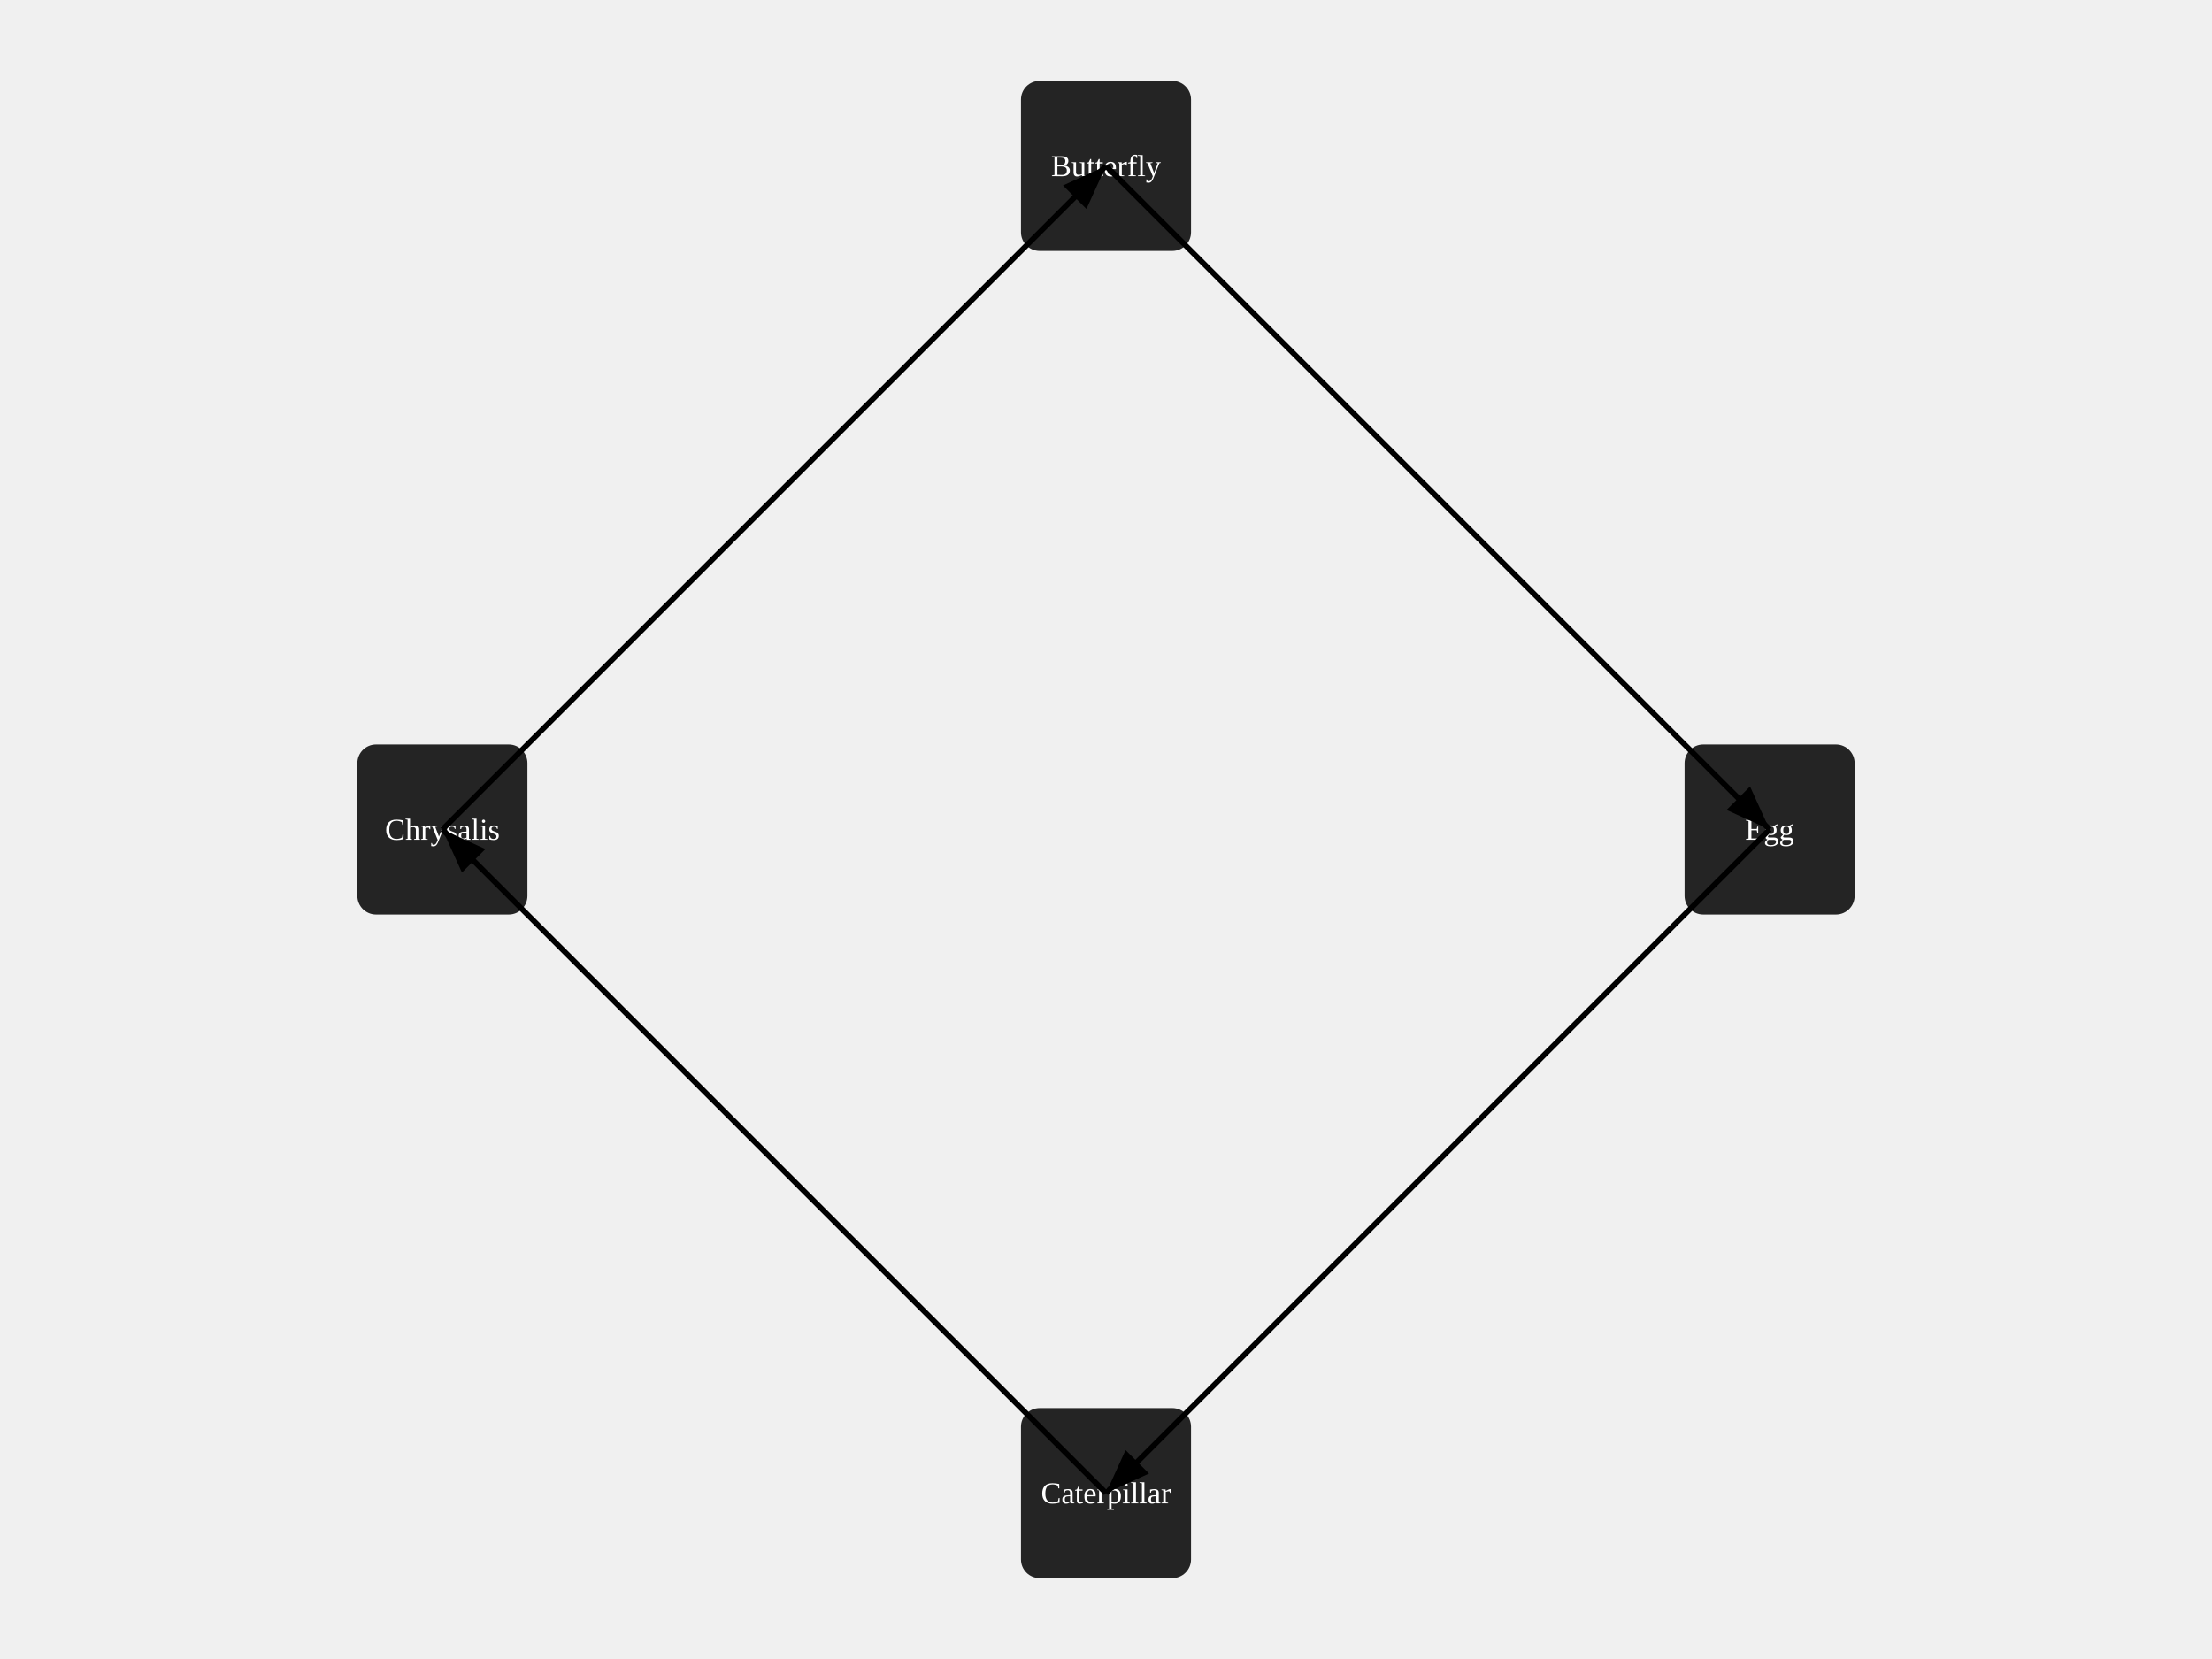
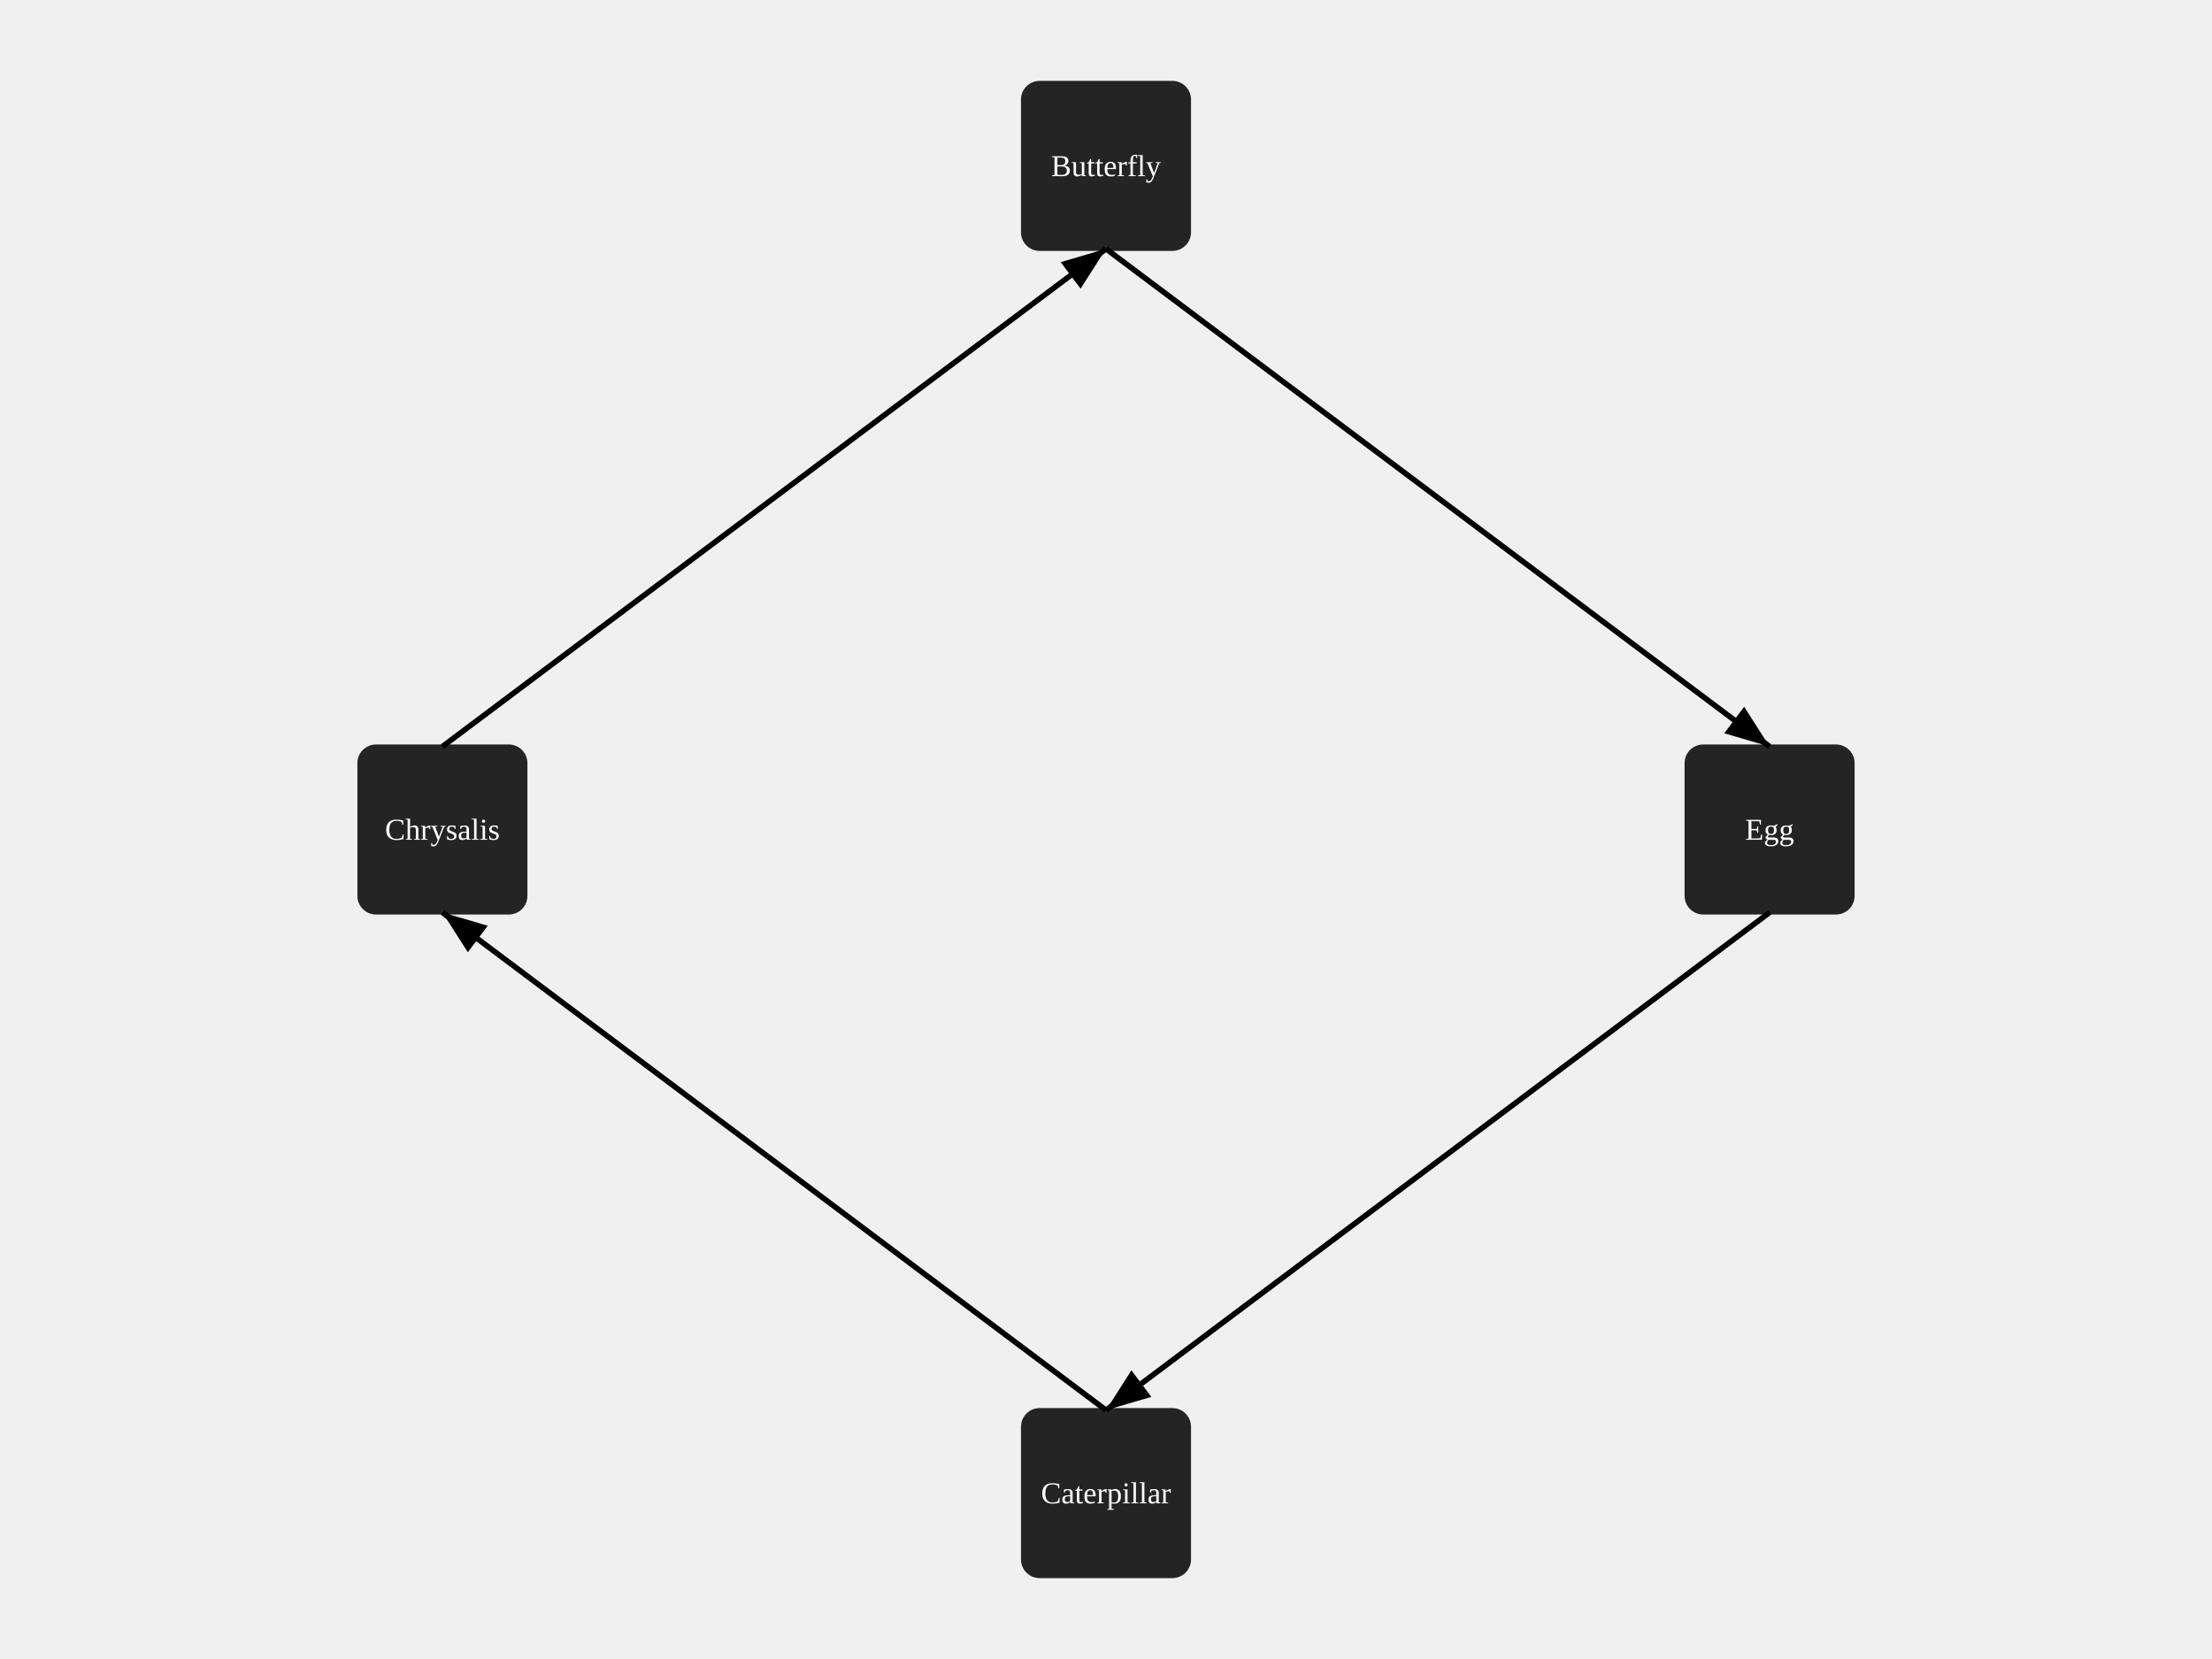
<svg xmlns="http://www.w3.org/2000/svg" viewBox="0 0 800 600" width="800" height="600" role="img">
  <defs>
    <marker id="arrowhead" markerWidth="8" markerHeight="6" refX="8" refY="3" orient="auto">
      <polygon points="0 0, 8 3, 0 6" fill="currentColor" />
    </marker>
  </defs>
  <g id="diagram-root">
    <g id="diagram-nodes">
      <rect id="node-egg" data-oedu-role="selectable" data-oedu-interactive="true" aria-label="Egg" x="610" y="270" width="60" height="60" rx="6" fill="currentColor" opacity="0.85" stroke="currentColor" stroke-width="1.5" />
      <text x="640" y="300" text-anchor="middle" dominant-baseline="central" font-size="11" fill="white">Egg</text>
      <rect id="node-caterpillar" data-oedu-role="selectable" data-oedu-interactive="true" aria-label="Caterpillar" x="370" y="510" width="60" height="60" rx="6" fill="currentColor" opacity="0.85" stroke="currentColor" stroke-width="1.5" />
      <text x="400" y="540" text-anchor="middle" dominant-baseline="central" font-size="11" fill="white">Caterpillar</text>
      <rect id="node-chrysalis" data-oedu-role="selectable" data-oedu-interactive="true" aria-label="Chrysalis" x="130" y="270" width="60" height="60" rx="6" fill="currentColor" opacity="0.85" stroke="currentColor" stroke-width="1.5" />
      <text x="160" y="300" text-anchor="middle" dominant-baseline="central" font-size="11" fill="white">Chrysalis</text>
      <rect id="node-butterfly" data-oedu-role="selectable" data-oedu-interactive="true" aria-label="Butterfly" x="370" y="30" width="60" height="60" rx="6" fill="currentColor" opacity="0.85" stroke="currentColor" stroke-width="1.5" />
      <text x="400" y="60" text-anchor="middle" dominant-baseline="central" font-size="11" fill="white">Butterfly</text>
-       <path id="edge-egg-caterpillar" data-oedu-role="selectable" data-oedu-interactive="true" aria-label="egg leads-to caterpillar" data-oedu-relationship="leads-to" d="M640,300 L400,540" marker-end="url(#arrowhead)" stroke="currentColor" stroke-width="2" fill="none" />
-       <path id="edge-caterpillar-chrysalis" data-oedu-role="selectable" data-oedu-interactive="true" aria-label="caterpillar leads-to chrysalis" data-oedu-relationship="leads-to" d="M400,540 L160,300" marker-end="url(#arrowhead)" stroke="currentColor" stroke-width="2" fill="none" />
-       <path id="edge-chrysalis-butterfly" data-oedu-role="selectable" data-oedu-interactive="true" aria-label="chrysalis leads-to butterfly" data-oedu-relationship="leads-to" d="M160,300 L400,60" marker-end="url(#arrowhead)" stroke="currentColor" stroke-width="2" fill="none" />
-       <path id="edge-butterfly-egg" data-oedu-role="selectable" data-oedu-interactive="true" aria-label="butterfly leads-to egg" data-oedu-relationship="leads-to" d="M400,60 L640,300" marker-end="url(#arrowhead)" stroke="currentColor" stroke-width="2" fill="none" />
+       <path id="edge-egg-caterpillar" data-oedu-role="selectable" data-oedu-interactive="true" aria-label="egg leads-to caterpillar" data-oedu-relationship="leads-to" d="M640,330 L400,510" marker-end="url(#arrowhead)" stroke="currentColor" stroke-width="2" fill="none" />
+       <path id="edge-caterpillar-chrysalis" data-oedu-role="selectable" data-oedu-interactive="true" aria-label="caterpillar leads-to chrysalis" data-oedu-relationship="leads-to" d="M400,510 L160,330" marker-end="url(#arrowhead)" stroke="currentColor" stroke-width="2" fill="none" />
+       <path id="edge-chrysalis-butterfly" data-oedu-role="selectable" data-oedu-interactive="true" aria-label="chrysalis leads-to butterfly" data-oedu-relationship="leads-to" d="M160,270 L400,90" marker-end="url(#arrowhead)" stroke="currentColor" stroke-width="2" fill="none" />
+       <path id="edge-butterfly-egg" data-oedu-role="selectable" data-oedu-interactive="true" aria-label="butterfly leads-to egg" data-oedu-relationship="leads-to" d="M400,90 L640,270" marker-end="url(#arrowhead)" stroke="currentColor" stroke-width="2" fill="none" />
    </g>
  </g>
</svg>
